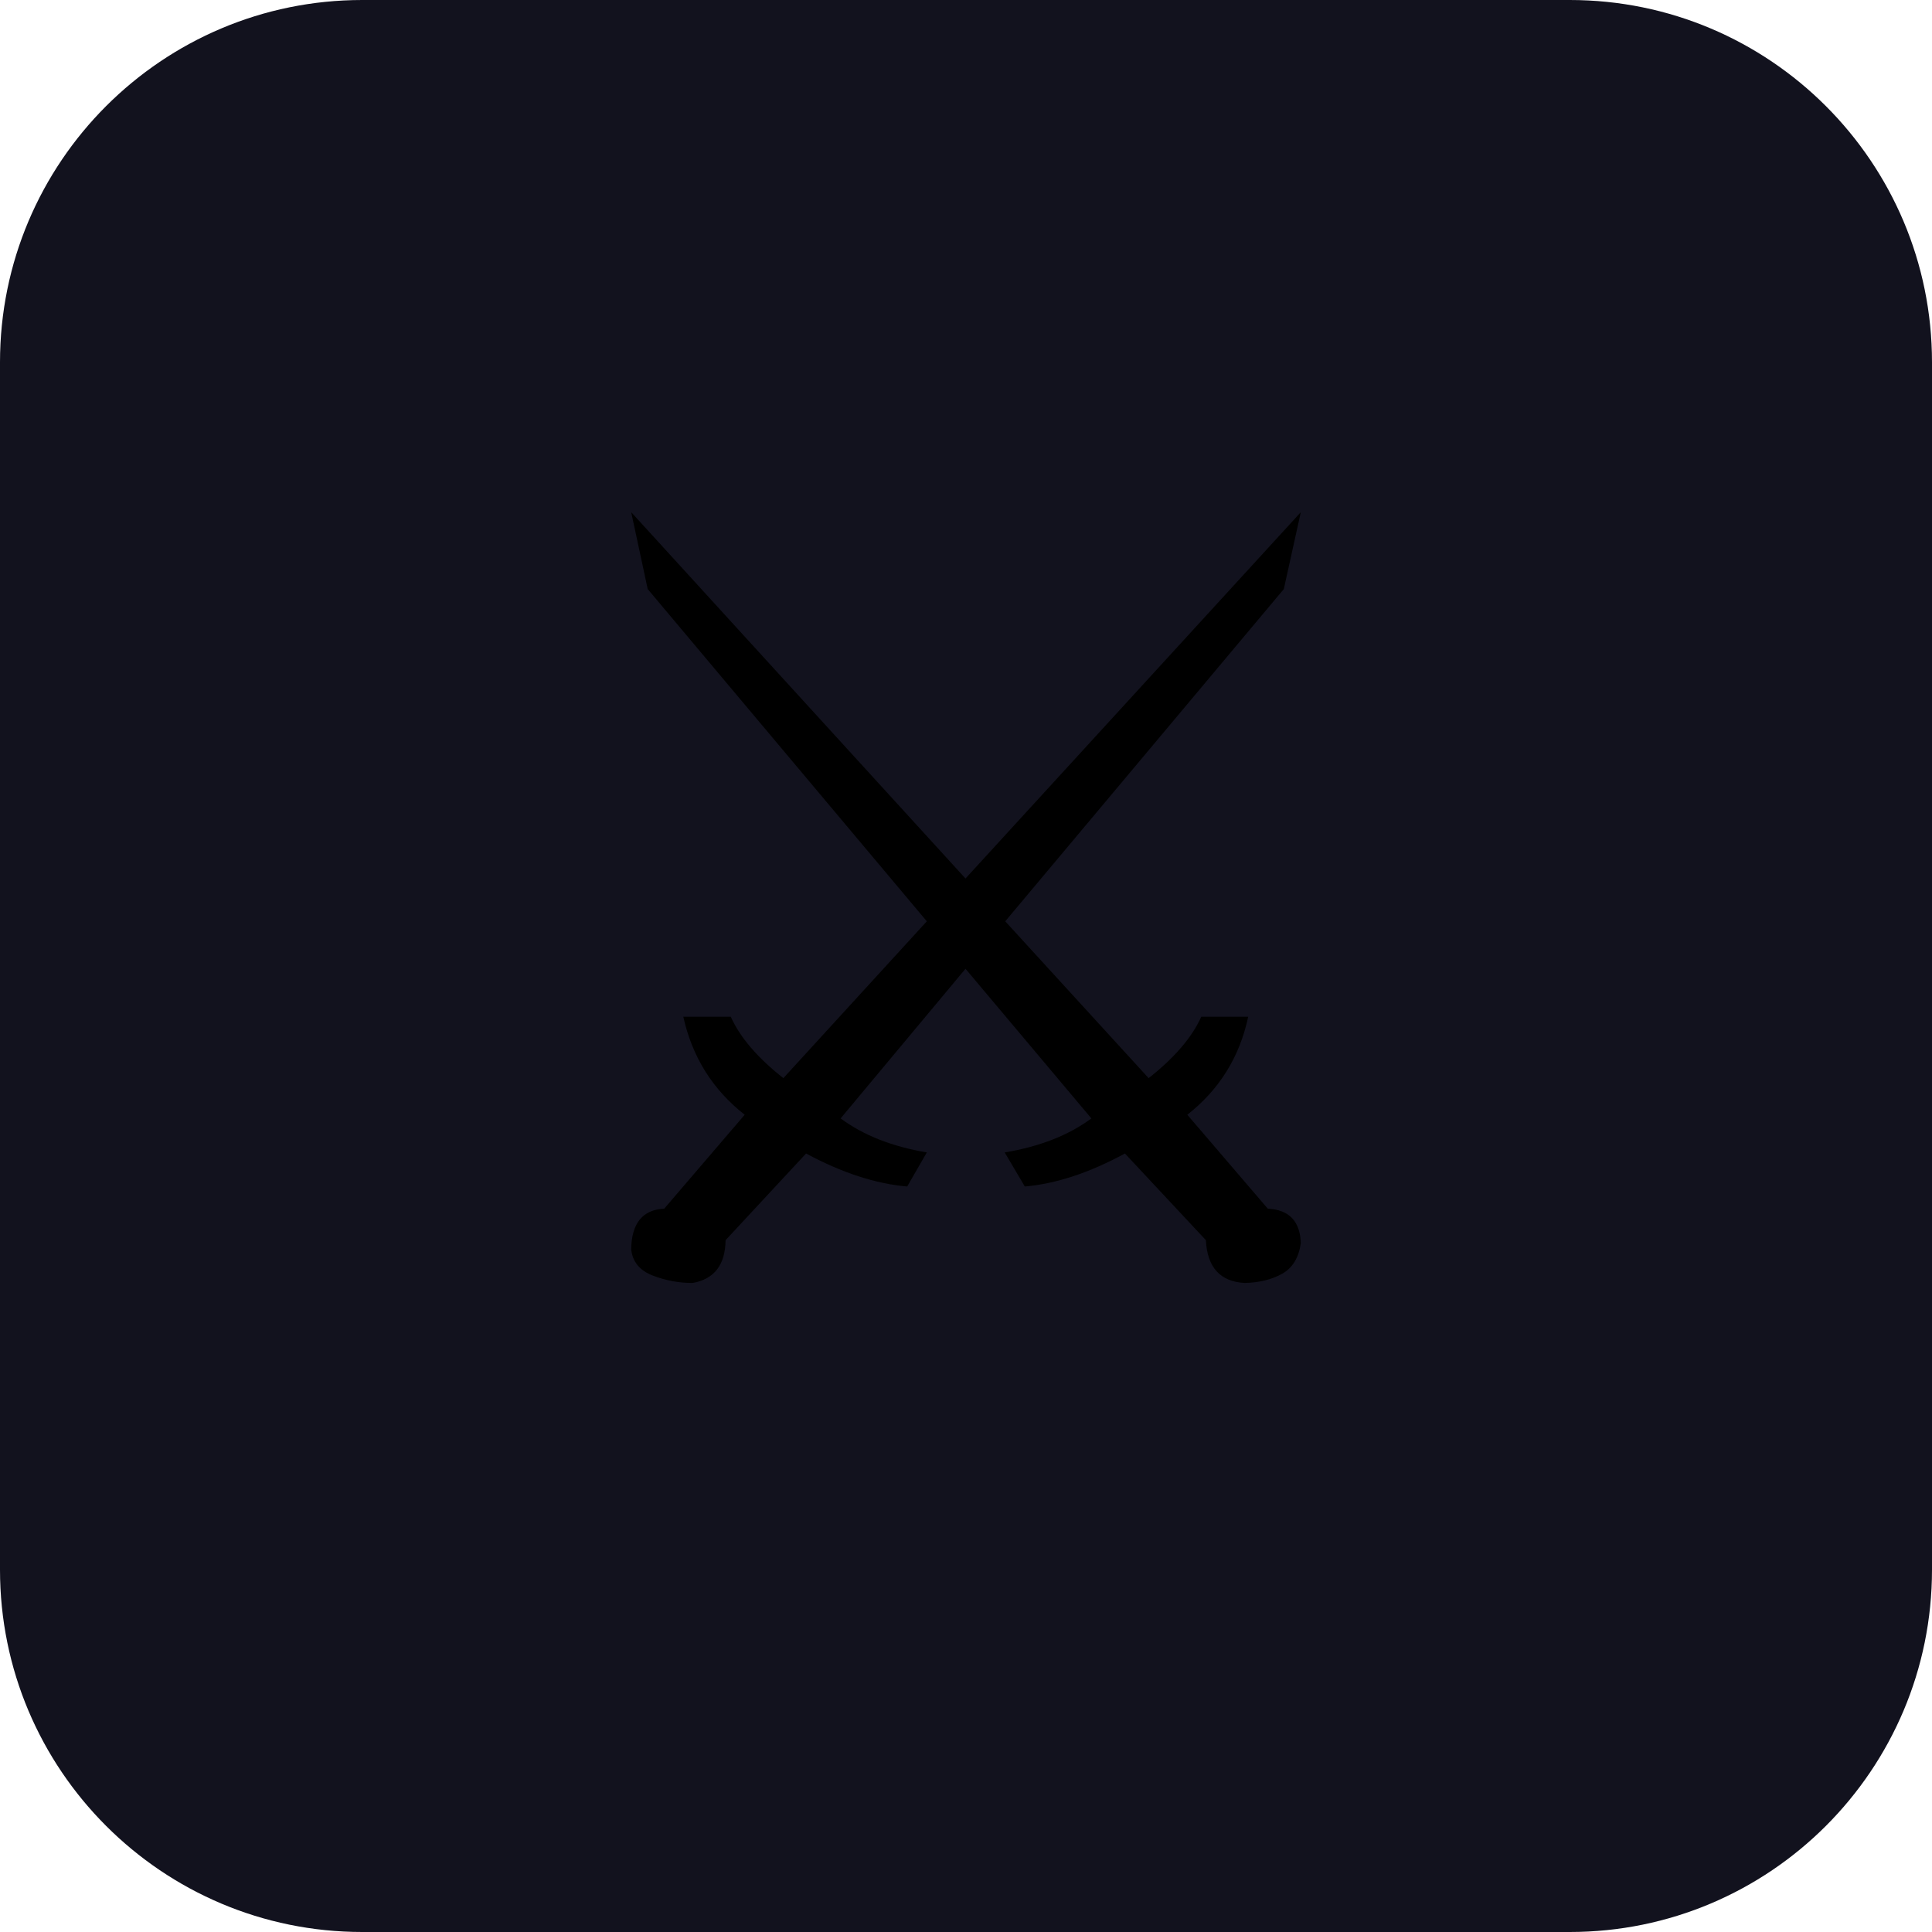
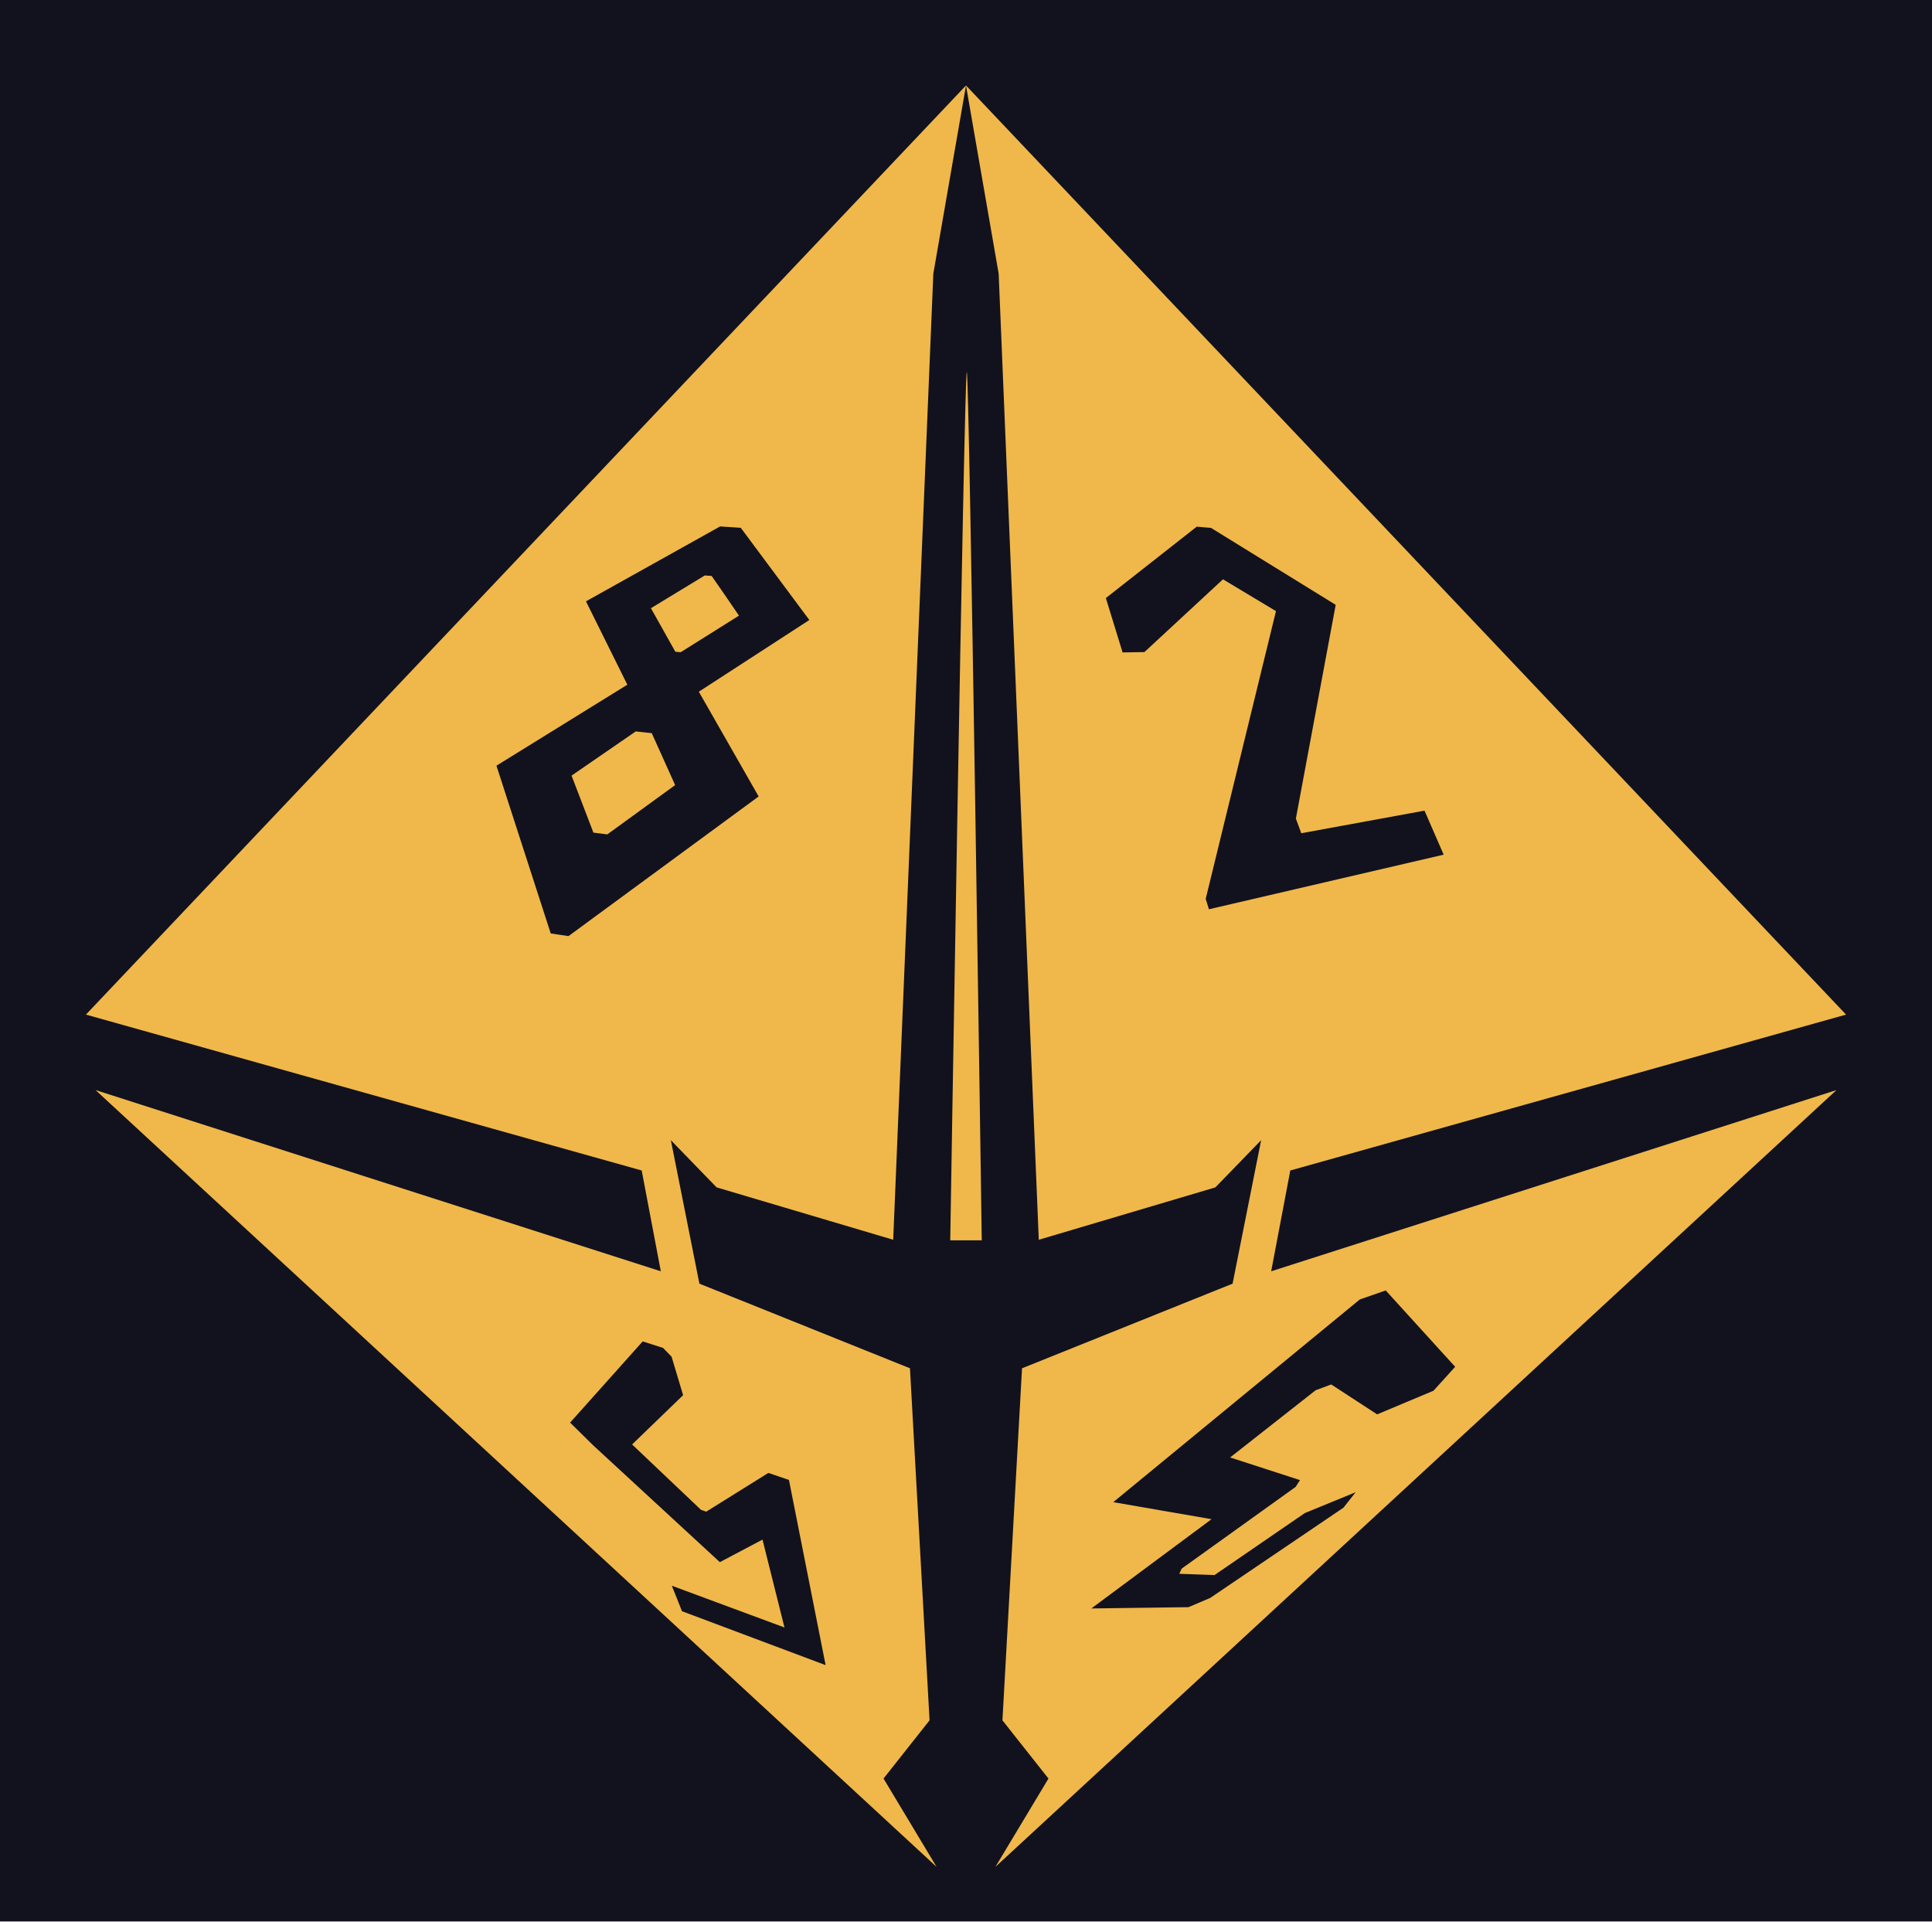
- <svg xmlns="http://www.w3.org/2000/svg" viewBox="0 0 512 512">
-   <rect width="512" height="512" rx="96" fill="#12121e" />
-   <text x="256" y="340" font-size="280" text-anchor="middle" font-family="serif">⚔️</text>
+ <svg xmlns="http://www.w3.org/2000/svg" width="229.942mm" height="228.684mm" viewBox="0 0 229.942 228.684" version="1.1" id="svg1" xml:space="preserve">
+   <defs id="defs1" />
+   <g id="layer1" transform="translate(274.94,-24.44528)">
+     <rect style="fill:#12121e;fill-opacity:1;stroke-width:0.184;stroke-linecap:round" id="rect8" width="229.942" height="228.684" x="-274.94" y="24.445" />
+     <path id="path1" style="display:none;fill:#000000;stroke-width:0.212;stroke-linecap:round" d="m -141.472,61.367 3.888,22.402 4.775,114.977 21.016,-6.234 5.448,-5.618 -3.398,17.076 -25.061,10.073 -2.331,41.898 5.478,6.929 -6.316,10.511 100.1,-92.45 -67.278,21.567 2.276,-11.997 66.145,-18.554 z m 0,0 -104.743,110.579 66.145,18.554 2.276,11.997 -67.278,-21.567 100.1,92.45 -6.316,-10.511 5.478,-6.929 -2.331,-41.898 -25.061,-10.073 -3.398,-17.076 5.448,5.618 21.016,6.234 4.775,-114.977 z m 0.094,34.121 -1.969,103.324 h 3.75 z m -26.641,20.727 c 1.824,0.014 3.177,0.512 4.036,1.52 1.207,1.417 1.291,3.485 0.17,6.224 -0.709,1.731 -1.903,3.504 -3.584,5.3 -1.688,1.794 -3.658,3.222 -5.873,4.259 l -0.074,0.166 c 1.545,1.124 2.544,2.574 2.953,4.361 0.426,1.863 0.054,4.292 -1.163,7.312 -1.808,4.487 -4.65,8.211 -8.436,10.975 -3.754,2.755 -7.324,3.73 -10.571,2.968 -3.241,-0.761 -4.959,-2.749 -5.283,-5.841 -0.292,-2.894 0.606,-6.185 2.609,-9.878 1.228,-2.263 2.712,-4.235 4.471,-5.953 1.755,-1.723 3.658,-3.078 5.743,-4.086 l 0.078,-0.153 c -0.882,-1.051 -1.322,-2.168 -1.346,-3.356 -0.012,-1.156 0.447,-2.586 1.361,-4.285 1.308,-2.432 3.126,-4.482 5.495,-6.217 2.377,-1.742 4.832,-2.796 7.436,-3.169 0.712,-0.102 1.372,-0.151 1.98,-0.147 z m 54.73,0.051 c 2.252,0.031 4.386,0.557 6.461,1.593 2.442,1.21 4.219,2.757 5.33,4.696 0.833,1.454 1.302,3.004 1.383,4.667 0.163,2.785 -0.424,6.088 -1.886,10.051 -2.532,6.888 -4.428,11.73 -5.344,13.565 l 12.119,-2.43 c 2.31,-0.463 3.842,-0.882 4.626,-1.261 0.794,-0.378 1.378,-0.93 1.753,-1.648 0.355,-0.728 0.48,-1.659 0.382,-2.778 l 1.064,-0.192 2.862,10.366 -28.832,6.707 -0.5,-1.847 c 5.86,-11.133 8.859,-18.274 9.902,-22.886 0.926,-4.096 0.645,-7.355 -0.696,-9.97 -0.964,-1.881 -2.371,-3.309 -4.228,-4.339 -1.82,-1.01 -3.623,-1.452 -5.457,-1.34 -1.692,0.103 -3.092,0.591 -4.209,1.485 -1.143,0.911 -1.821,2.231 -2.011,4.007 l -1.064,0.087 c -0.336,-2.827 0.228,-4.901 1.616,-6.326 1.333,-1.353 3.249,-2.066 5.757,-2.187 0.327,-0.016 0.651,-0.021 0.973,-0.017 z m -57.095,3.186 c -0.349,-0.015 -0.728,0.002 -1.137,0.051 -1.571,0.188 -3.046,0.769 -4.451,1.743 -1.389,0.97 -2.465,2.2 -3.246,3.717 -0.561,1.091 -0.819,2.036 -0.766,2.835 0.075,0.798 0.448,1.512 1.13,2.142 0.318,0.282 0.799,0.652 1.451,1.117 0.679,0.475 1.388,0.873 2.126,1.191 1.902,-1.201 3.405,-2.439 4.493,-3.698 1.079,-1.249 1.96,-2.654 2.638,-4.199 0.762,-1.737 0.777,-3.028 0.077,-3.884 -0.494,-0.634 -1.267,-0.969 -2.314,-1.014 z m -10.898,15.278 c -1.561,0.857 -3.052,2.021 -4.492,3.506 -1.438,1.497 -2.671,3.23 -3.708,5.227 -1.36,2.618 -1.951,4.921 -1.732,6.908 0.229,2.077 1.287,3.32 3.216,3.669 2.043,0.369 4.133,-0.213 6.214,-1.758 2.101,-1.547 3.802,-3.817 5.067,-6.73 0.862,-1.985 1.227,-3.556 1.113,-4.727 -0.088,-1.162 -0.734,-2.315 -1.904,-3.445 -0.455,-0.431 -0.977,-0.829 -1.564,-1.193 -0.576,-0.358 -1.318,-0.846 -2.211,-1.457 z m 104.859,66.451 c 0.267,0.015 0.456,0.074 0.569,0.175 0.421,0.404 0.296,1.026 -0.366,1.866 -0.488,0.619 -1.149,1.243 -1.983,1.873 -0.855,0.637 -1.622,1.077 -2.304,1.32 -0.52,0.185 -0.988,0.29 -1.403,0.315 -0.277,0.021 -0.792,-0.084 -1.554,-0.32 -0.795,-0.219 -1.402,-0.308 -1.814,-0.263 -0.645,0.042 -1.446,0.227 -2.403,0.558 -2.363,0.815 -5.104,2.43 -8.176,4.827 -3.09,2.4 -5.454,4.763 -7.064,7.046 -1.151,1.633 -1.829,3.033 -2.046,4.199 -0.161,0.853 -0.075,1.409 0.252,1.675 0.45,0.36 1.311,0.492 2.567,0.403 1.215,-0.069 2.659,-0.448 4.333,-1.13 l 1.018,-0.415 -0.613,0.807 c -1.811,0.867 -3.894,2.075 -6.239,3.624 -2.381,1.567 -4.4,3.1 -6.039,4.585 -1.628,1.475 -2.913,2.872 -3.855,4.183 -1.204,1.677 -1.433,2.681 -0.719,3.033 0.663,0.368 2.009,0.089 4.021,-0.819 3.176,-1.433 6.736,-3.859 10.787,-7.341 l 0.669,-0.049 c -2.785,2.615 -5.455,4.852 -8.046,6.743 -2.626,1.918 -5.286,3.497 -8.025,4.757 -3.474,1.598 -5.65,2.071 -6.473,1.363 -0.661,-0.533 -0.509,-1.514 0.486,-2.951 1.678,-2.424 5.673,-5.953 11.928,-10.518 -2.268,0.336 -3.62,-10e-4 -4.002,-1.047 -0.396,-1.082 0.219,-2.838 1.89,-5.291 2.479,-3.638 6.158,-7.447 10.979,-11.322 6.327,-5.085 12.806,-8.743 19.093,-10.843 2.227,-0.744 3.728,-1.087 4.529,-1.041 z m -114.633,6.336 c 1.381,1.5e-4 3.004,0.249 4.87,0.75 3.076,0.827 5.734,1.914 7.937,3.255 2.21,1.366 3.773,2.63 4.675,3.781 0.504,0.643 0.637,1.117 0.402,1.422 -0.216,0.326 -0.785,0.356 -1.703,0.092 -0.678,-0.195 -1.334,-0.453 -1.968,-0.774 -0.658,-0.328 -1.882,-1.033 -3.665,-2.114 -2.814,-1.696 -5.163,-2.803 -7.048,-3.328 -2.818,-0.784 -4.467,-0.5 -4.981,0.819 -0.509,1.307 0.328,3.284 2.487,5.936 2.073,2.546 4.898,5.186 8.504,7.948 3.642,2.797 7.629,5.353 12.007,7.687 3.483,1.851 7.731,3.684 12.822,5.52 l 2.468,12.341 -17.572,-6.605 -1.243,-3.799 14.82,5.406 -0.94,-4.247 c -7.334,-3.143 -14.026,-6.887 -20.229,-11.279 -5.261,-3.729 -9.376,-7.416 -12.417,-11.126 -1.786,-2.179 -2.963,-4.063 -3.526,-5.654 -0.593,-1.619 -0.702,-2.899 -0.315,-3.835 0.392,-0.951 1.185,-1.596 2.389,-1.929 0.656,-0.178 1.398,-0.267 2.227,-0.267 z" />
+     <path id="path1-9" style="fill:#f0b84a;fill-opacity:1;stroke-width:0.212;stroke-linecap:round" d="m -159.969,34.617 3.888,22.402 4.775,114.977 21.016,-6.234 5.448,-5.618 -3.398,17.076 -25.061,10.073 -2.331,41.898 5.478,6.929 -6.316,10.511 100.1,-92.45 -67.278,21.567 2.276,-11.997 66.145,-18.554 z m 0,0 -104.743,110.579 66.145,18.554 2.276,11.997 -67.278,-21.567 100.1,92.45 -6.316,-10.511 5.478,-6.929 -2.331,-41.898 -25.061,-10.073 -3.398,-17.076 5.448,5.618 21.016,6.234 4.775,-114.977 z m 0.094,34.121 c -0.313,0 -1.969,103.324 -1.969,103.324 h 3.75 c 0,0 -1.468,-103.324 -1.781,-103.324 z m -29.36,18.362 1.227,0.08 1.232,0.081 3.843,5.167 4.319,5.807 -6.357,4.125 -6.796,4.409 3.366,5.893 3.753,6.573 -10.7,7.858 -11.93,8.763 -1.06,-0.159 -1.056,-0.159 -3.484,-10.767 -2.976,-9.197 8.065,-4.99 7.513,-4.649 -2.581,-5.202 -2.342,-4.721 8.286,-4.626 z m 56.728,0.027 0.854,0.073 0.843,0.072 7.581,4.678 7.261,4.48 -2.11,11.323 -2.63,14.115 0.321,0.87 0.323,0.876 7.766,-1.424 6.901,-1.266 1.127,2.591 1.151,2.648 -12.453,2.896 -15.483,3.602 -0.193,-0.621 -0.192,-0.617 4.769,-19.53 3.594,-14.715 -3.124,-1.876 -3.182,-1.911 -4.38,4.057 -4.97,4.603 -1.288,0.022 -1.31,0.023 -1.011,-3.285 -0.981,-3.187 5.781,-4.542 z m -58.551,5.806 -3.152,1.917 -3.257,1.981 1.415,2.524 1.49,2.657 0.316,0.028 0.316,0.029 3.171,-1.986 c 1.274,-0.799 3.77,-2.369 3.77,-2.369 0,0 -1.222,-1.798 -1.826,-2.668 l -1.426,-2.053 -0.409,-0.031 z m -8.217,18.561 -3.747,2.581 -3.892,2.681 1.264,3.296 1.336,3.486 0.826,0.106 0.828,0.106 3.785,-2.749 c 1.45,-1.055 4.288,-3.118 4.288,-3.118 0,0 -1.042,-2.319 -1.549,-3.444 l -1.236,-2.738 -0.954,-0.103 z m 89.26,66.533 4.72,5.19 3.546,3.898 -1.316,1.453 -1.264,1.395 -3.332,1.398 -3.376,1.416 -2.527,-1.647 -2.936,-1.914 -0.927,0.345 -0.931,0.346 -5.261,4.134 -4.915,3.863 4.523,1.465 3.794,1.228 -0.26,0.407 -0.255,0.401 -7.091,5.085 -6.478,4.645 -0.142,0.31 -0.14,0.305 2.174,0.078 2.019,0.072 5.185,-3.56 5.552,-3.811 3.054,-1.254 3.004,-1.232 -0.737,0.936 -0.711,0.902 -8.34,5.649 -7.524,5.096 -1.286,0.546 -1.294,0.55 -5.238,0.069 -6.325,0.084 6.782,-5.037 7.523,-5.587 -5.275,-0.915 -6.421,-1.114 13.221,-10.87 16.121,-13.254 1.549,-0.538 z m -88.434,6.064 1.21,0.387 1.215,0.389 0.509,0.525 0.506,0.522 0.7,2.339 0.671,2.24 -3.194,3.085 -2.876,2.779 4.196,3.982 3.999,3.795 0.314,0.111 0.314,0.111 3.508,-2.188 3.885,-2.423 1.223,0.415 1.228,0.417 2.47,12.479 1.893,9.564 -8.676,-3.256 -8.416,-3.158 -0.594,-1.49 -0.618,-1.547 6.623,2.455 6.785,2.515 -1.224,-4.896 -1.391,-5.562 -2.627,1.389 -2.449,1.294 -7.201,-6.64 -7.857,-7.246 -1.37,-1.349 -1.395,-1.373 3.972,-4.442 z" />
+   </g>
</svg>
